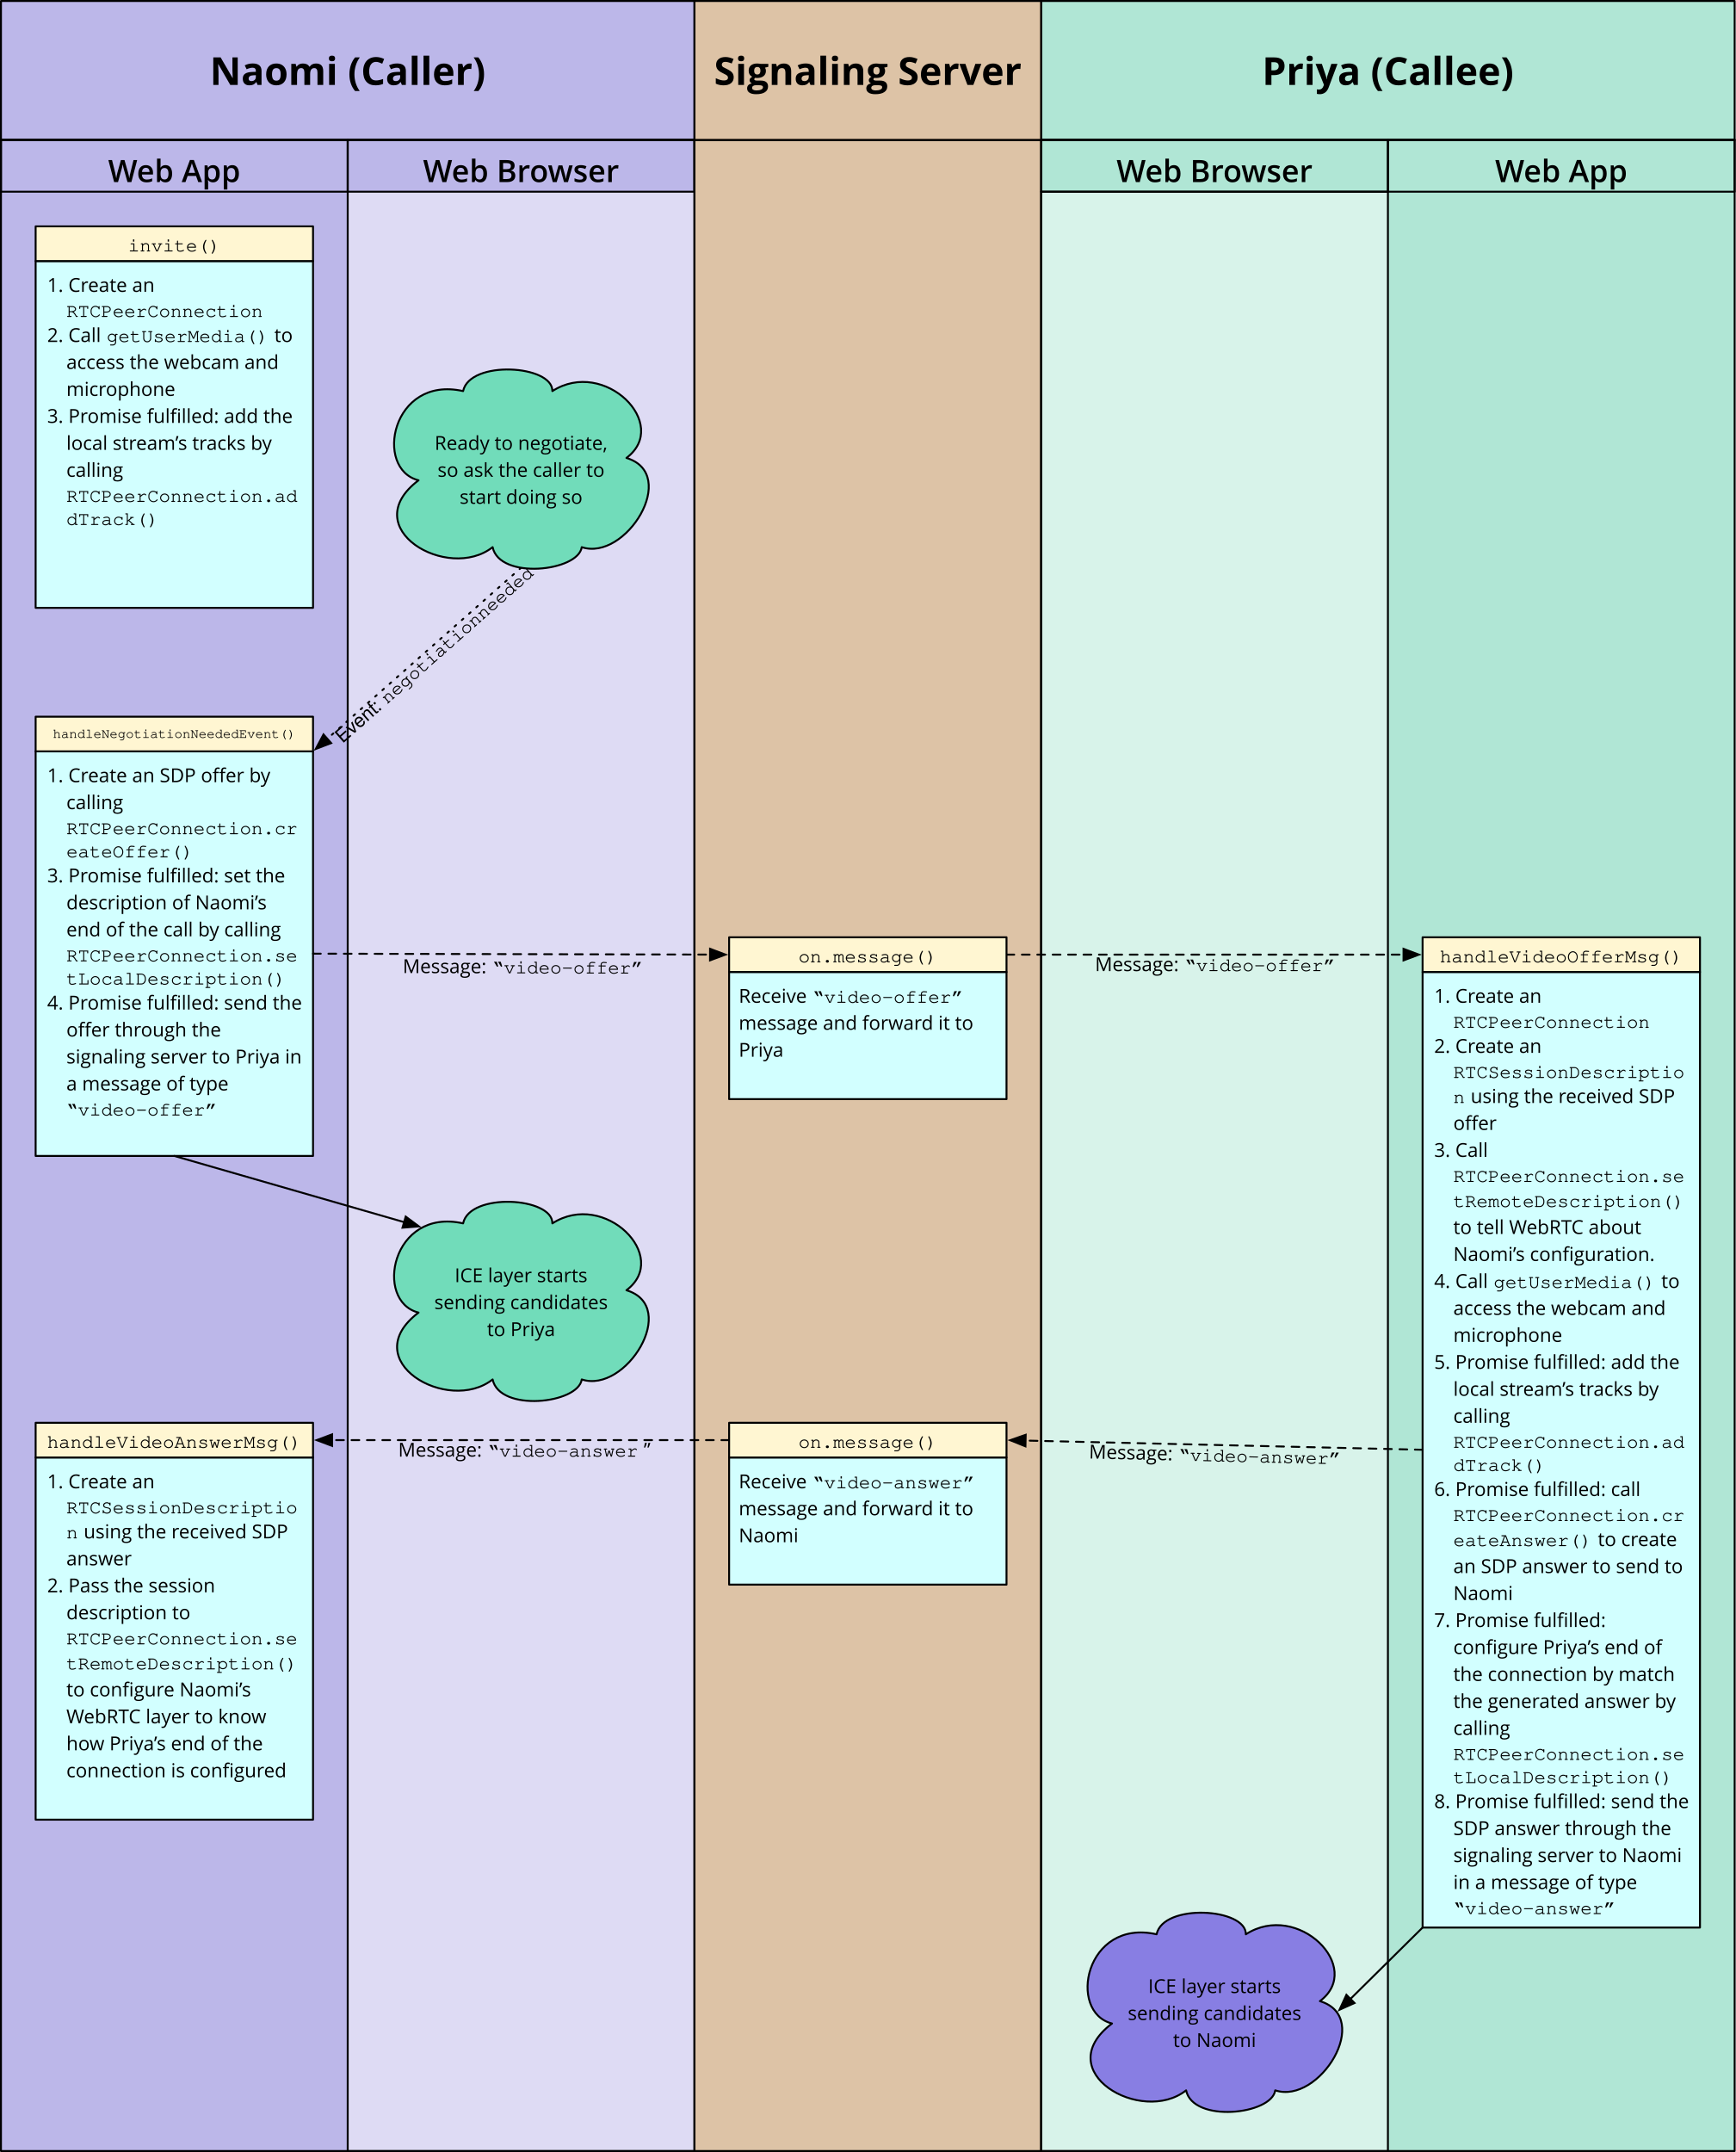
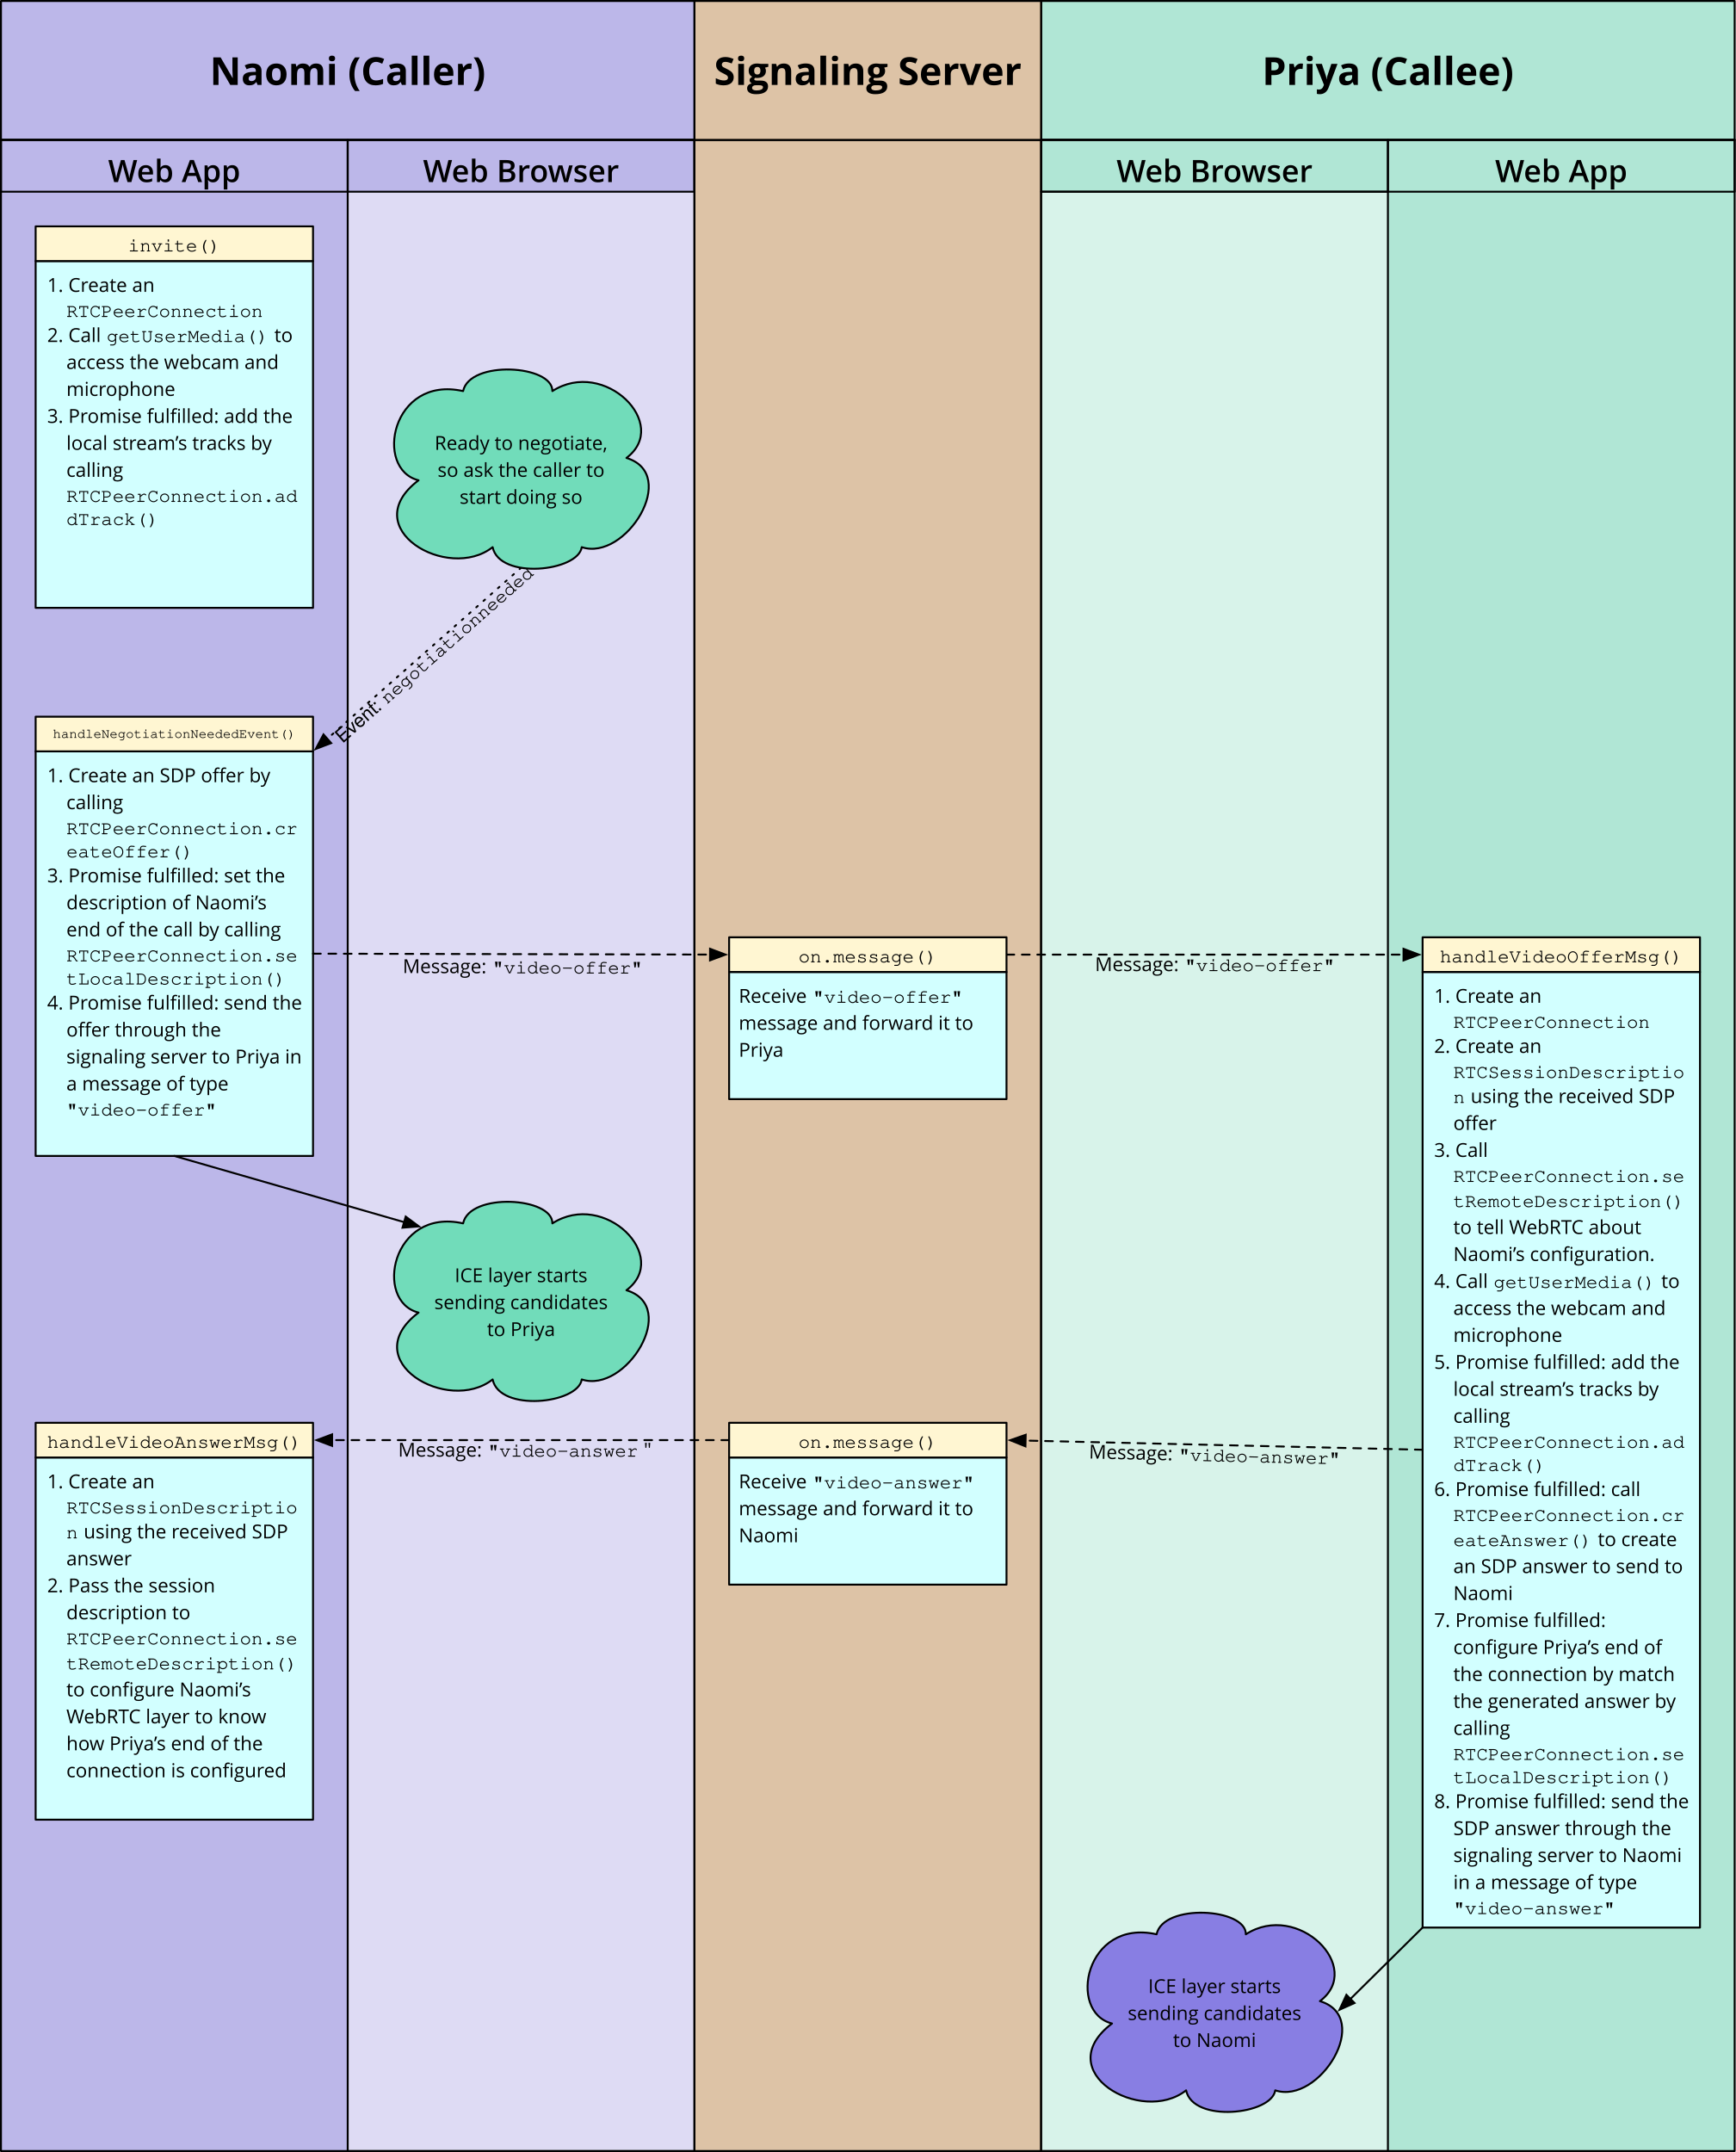
<svg xmlns="http://www.w3.org/2000/svg" viewBox="17.5 8.5 901 1117" width="901" height="1117">
  <defs>
    <marker orient="auto" overflow="visible" markerUnits="strokeWidth" id="a" stroke-linejoin="miter" stroke-miterlimit="10" viewBox="-1 -4 10 8" markerWidth="10" markerHeight="8" color="#000">
      <path d="M8 0L0-3v6z" fill="currentColor" stroke="currentColor" />
    </marker>
  </defs>
  <g fill="none">
    <path fill="#887ee3" fill-opacity=".5" d="M18 81.165h360V1125H18z" />
    <path stroke="#000" stroke-linecap="round" stroke-linejoin="round" d="M18 81.165h360V1125H18z" />
    <path fill="#71dcba" fill-opacity=".5" d="M558 81.165h360V1125H558z" />
    <path stroke="#000" stroke-linecap="round" stroke-linejoin="round" d="M558 81.165h360V1125H558z" />
    <path fill="#cb965c" fill-opacity=".5" d="M378 81.165h180V1125H378z" />
    <path stroke="#000" stroke-linecap="round" stroke-linejoin="round" d="M378 81.165h180V1125H378z" />
    <path fill="#71dcba" fill-opacity=".5" d="M558 9h360v72.165H558z" />
    <path stroke="#000" stroke-linecap="round" stroke-linejoin="round" d="M558 9h360v72.165H558z" />
    <text transform="translate(563 31.583)" fill="#000">
      <tspan font-family="Open Sans" font-size="20" font-weight="700" x="109.692" y="21">Priya (Callee)</tspan>
    </text>
    <path fill="#cb965c" fill-opacity=".5" d="M378 9h180v72.165H378z" />
    <path stroke="#000" stroke-linecap="round" stroke-linejoin="round" d="M378 9h180v72.165H378z" />
    <text transform="translate(383 31.583)" fill="#000">
      <tspan font-family="Open Sans" font-size="20" font-weight="700" x="5.161" y="21">Signaling Server</tspan>
    </text>
    <path fill="#887ee3" fill-opacity=".5" d="M18 9h360v72.165H18z" />
    <path stroke="#000" stroke-linecap="round" stroke-linejoin="round" d="M18 9h360v72.165H18z" />
    <text transform="translate(23 31.583)" fill="#000">
      <tspan font-family="Open Sans" font-size="20" font-weight="700" x="103.428" y="21">Naomi (Caller)</tspan>
    </text>
    <path fill="#fff" fill-opacity=".503" d="M558 108h180v1017H558z" />
    <path stroke="#000" stroke-linecap="round" stroke-linejoin="round" d="M558 108h180v1017H558zM18 81h180v27H18z" />
    <text transform="translate(23 86)" fill="#000">
      <tspan font-family="Open Sans" font-size="16" font-weight="600" x="50.664" y="17">Web App</tspan>
    </text>
    <path stroke="#000" stroke-linecap="round" stroke-linejoin="round" d="M558 81h180v27H558z" />
    <text transform="translate(563 86)" fill="#000">
      <tspan font-family="Open Sans" font-size="16" font-weight="600" x="34.137" y="17">Web Browser</tspan>
    </text>
    <path stroke="#000" stroke-linecap="round" stroke-linejoin="round" d="M738 81h180v27H738z" />
    <text transform="translate(743 86)" fill="#000">
      <tspan font-family="Open Sans" font-size="16" font-weight="600" x="50.664" y="17">Web App</tspan>
    </text>
    <path fill="#d2ffff" d="M36 144h144v180H36z" />
    <path stroke="#000" stroke-linecap="round" stroke-linejoin="round" d="M36 144h144v180H36z" />
    <text transform="translate(41 149)" fill="#000">
      <tspan font-family="Open Sans" font-size="10" font-weight="400" x="1" y="11">1. Create an </tspan>
      <tspan font-family="Courier" font-size="10" font-weight="400" x="10.95" y="24">RTCPeerConnection</tspan>
      <tspan font-family="Open Sans" font-size="10" font-weight="400" x="1" y="37">2. Call </tspan>
      <tspan font-family="Courier" font-size="10" font-weight="400" y="37">getUserMedia()</tspan>
      <tspan font-family="Open Sans" font-size="10" font-weight="400" y="37"> to </tspan>
      <tspan font-family="Open Sans" font-size="10" font-weight="400" x="10.95" y="51">access the webcam and </tspan>
      <tspan font-family="Open Sans" font-size="10" font-weight="400" x="10.95" y="65">microphone</tspan>
      <tspan font-family="Open Sans" font-size="10" font-weight="400" x="1" y="79">3. Promise fulfilled: add the </tspan>
      <tspan font-family="Open Sans" font-size="10" font-weight="400" x="10.95" y="93">local stream’s tracks by </tspan>
      <tspan font-family="Open Sans" font-size="10" font-weight="400" x="10.95" y="107">calling </tspan>
      <tspan font-family="Courier" font-size="10" font-weight="400" x="10.95" y="120">RTCPeerConnection.ad</tspan>
      <tspan font-family="Courier" font-size="10" font-weight="400" x="10.95" y="132">dTrack()</tspan>
    </text>
    <path fill="#fff6d2" d="M36 126h144v18H36z" />
    <path stroke="#000" stroke-linecap="round" stroke-linejoin="round" d="M36 126h144v18H36z" />
    <text transform="translate(41 129)" fill="#000">
      <tspan font-family="Courier" font-size="10" font-weight="400" x="42.996" y="10">invite()</tspan>
    </text>
    <path fill="#fff" fill-opacity=".503" d="M198 108h180v1017H198z" />
    <path stroke="#000" stroke-linecap="round" stroke-linejoin="round" d="M198 108h180v1017H198zm0-27h180v27H198z" />
    <text transform="translate(203 86)" fill="#000">
      <tspan font-family="Open Sans" font-size="16" font-weight="600" x="34.137" y="17">Web Browser</tspan>
    </text>
    <path fill="#d2ffff" d="M36 398.5h144v210H36z" />
    <path stroke="#000" stroke-linecap="round" stroke-linejoin="round" d="M36 398.5h144v210H36z" />
    <text transform="translate(41 403.5)" fill="#000">
      <tspan font-family="Open Sans" font-size="10" font-weight="400" x="1" y="11">1. Create an SDP offer by </tspan>
      <tspan font-family="Open Sans" font-size="10" font-weight="400" x="10.95" y="25">calling </tspan>
      <tspan font-family="Courier" font-size="10" font-weight="400" x="10.95" y="38">RTCPeerConnection.cr</tspan>
      <tspan font-family="Courier" font-size="10" font-weight="400" x="10.95" y="50">eateOffer()</tspan>
      <tspan font-family="Open Sans" font-size="10" font-weight="400" x="1" y="63">3. Promise fulfilled: set the </tspan>
      <tspan font-family="Open Sans" font-size="10" font-weight="400" x="10.95" y="77">description of Naomi’s </tspan>
      <tspan font-family="Open Sans" font-size="10" font-weight="400" x="10.95" y="91">end of the call by calling </tspan>
      <tspan font-family="Courier" font-size="10" font-weight="400" x="10.95" y="104">RTCPeerConnection.se</tspan>
      <tspan font-family="Courier" font-size="10" font-weight="400" x="10.95" y="116">tLocalDescription()</tspan>
      <tspan font-family="Open Sans" font-size="10" font-weight="400" x="1" y="129">4. Promise fulfilled: send the </tspan>
      <tspan font-family="Open Sans" font-size="10" font-weight="400" x="10.95" y="143">offer through the </tspan>
      <tspan font-family="Open Sans" font-size="10" font-weight="400" x="10.95" y="157">signaling server to Priya in </tspan>
      <tspan font-family="Open Sans" font-size="10" font-weight="400" x="10.95" y="171">a message of type </tspan>
-       <tspan font-family="Courier" font-size="10" font-weight="400" x="10.95" y="184">“video-offer”</tspan>
+       <tspan font-family="Courier" font-size="10" font-weight="400" x="10.95" y="184">"video-offer"</tspan>
    </text>
    <path fill="#fff6d2" d="M36 380.5h144v18H36z" />
    <path stroke="#000" stroke-linecap="round" stroke-linejoin="round" d="M36 380.5h144v18H36z" />
    <text transform="translate(41 385.5)" fill="#000">
      <tspan font-family="Courier" font-size="7" font-weight="400" x="3.99" y="6">handleNegotiationNeededEvent()</tspan>
    </text>
    <path marker-end="url(#a)" stroke="#000" stroke-linecap="round" stroke-linejoin="round" stroke-dasharray="4.0,4.0" d="M180 503.5l206.1.477" />
    <text transform="rotate(.133 -216390.778 97669.229)" fill="#000">
      <tspan font-family="Open Sans" font-size="10" font-weight="400" x=".449" y="11">Message: </tspan>
-       <tspan font-family="Courier" font-size="10" font-weight="400" y="11">“video-offer”</tspan>
+       <tspan font-family="Courier" font-size="10" font-weight="400" y="11">"video-offer"</tspan>
    </text>
    <path d="M234.773 689.8c-23.273-5.8-13.992-54.632 23.134-46.3 3.444-16.242 46.617-13.606 46.335 0 27.07-17.402 61.665 17.297 38.46 34.7 27.845 8.436-.35 53.893-23.202 46.3-1.829 12.657-42.68 17.086-46.266 0-23.132 18.247-71.366-9.809-38.46-34.7z" fill="#71dcba" />
    <path d="M234.773 689.8c-23.273-5.8-13.992-54.632 23.134-46.3 3.444-16.242 46.617-13.606 46.335 0 27.07-17.402 61.665 17.297 38.46 34.7 27.845 8.436-.35 53.893-23.202 46.3-1.829 12.657-42.68 17.086-46.266 0-23.132 18.247-71.366-9.809-38.46-34.7z" stroke="#000" stroke-linecap="round" stroke-linejoin="round" />
    <text transform="translate(242.6 663)" fill="#000">
      <tspan font-family="Open Sans" font-size="10" font-weight="400" x="10.94" y="11">ICE layer starts </tspan>
      <tspan font-family="Open Sans" font-size="10" font-weight="400" x=".346" y="25">sending candidates </tspan>
      <tspan font-family="Open Sans" font-size="10" font-weight="400" x="27.7" y="39">to Priya</tspan>
    </text>
    <path marker-end="url(#a)" stroke="#000" stroke-linecap="round" stroke-linejoin="round" d="M108 608.5l119.276 34.352" />
    <path fill="#d2ffff" d="M756 513h144v496H756z" />
    <path stroke="#000" stroke-linecap="round" stroke-linejoin="round" d="M756 513h144v496H756z" />
    <text transform="translate(761 518)" fill="#000">
      <tspan font-family="Open Sans" font-size="10" font-weight="400" x="1" y="11">1. Create an </tspan>
      <tspan font-family="Courier" font-size="10" font-weight="400" x="10.95" y="24">RTCPeerConnection</tspan>
      <tspan font-family="Open Sans" font-size="10" font-weight="400" x="1" y="37">2. Create an </tspan>
      <tspan font-family="Courier" font-size="10" font-weight="400" x="10.95" y="50">RTCSessionDescriptio</tspan>
      <tspan font-family="Courier" font-size="10" font-weight="400" x="10.95" y="63">n</tspan>
      <tspan font-family="Open Sans" font-size="10" font-weight="400" y="63"> using the received SDP </tspan>
      <tspan font-family="Open Sans" font-size="10" font-weight="400" x="10.95" y="77">offer</tspan>
      <tspan font-family="Open Sans" font-size="10" font-weight="400" x="1" y="91">3. Call </tspan>
      <tspan font-family="Courier" font-size="10" font-weight="400" x="10.95" y="104">RTCPeerConnection.se</tspan>
      <tspan font-family="Courier" font-size="10" font-weight="400" x="10.95" y="117">tRemoteDescription()</tspan>
      <tspan font-family="Open Sans" font-size="10" font-weight="400" y="117"> </tspan>
      <tspan font-family="Open Sans" font-size="10" font-weight="400" x="10.95" y="131">to tell WebRTC about </tspan>
      <tspan font-family="Open Sans" font-size="10" font-weight="400" x="10.95" y="145">Naomi’s configuration.</tspan>
      <tspan font-family="Open Sans" font-size="10" font-weight="400" x="1" y="159">4. Call </tspan>
      <tspan font-family="Courier" font-size="10" font-weight="400" y="159">getUserMedia()</tspan>
      <tspan font-family="Open Sans" font-size="10" font-weight="400" y="159"> to </tspan>
      <tspan font-family="Open Sans" font-size="10" font-weight="400" x="10.95" y="173">access the webcam and </tspan>
      <tspan font-family="Open Sans" font-size="10" font-weight="400" x="10.95" y="187">microphone</tspan>
      <tspan font-family="Open Sans" font-size="10" font-weight="400" x="1" y="201">5. Promise fulfilled: add the </tspan>
      <tspan font-family="Open Sans" font-size="10" font-weight="400" x="10.95" y="215">local stream’s tracks by </tspan>
      <tspan font-family="Open Sans" font-size="10" font-weight="400" x="10.95" y="229">calling </tspan>
      <tspan font-family="Courier" font-size="10" font-weight="400" x="10.95" y="242">RTCPeerConnection.ad</tspan>
      <tspan font-family="Courier" font-size="10" font-weight="400" x="10.95" y="254">dTrack()</tspan>
      <tspan font-family="Open Sans" font-size="10" font-weight="400" x="1" y="267">6. Promise fulfilled: call </tspan>
      <tspan font-family="Courier" font-size="10" font-weight="400" x="10.95" y="280">RTCPeerConnection.cr</tspan>
      <tspan font-family="Courier" font-size="10" font-weight="400" x="10.95" y="293">eateAnswer()</tspan>
      <tspan font-family="Open Sans" font-size="10" font-weight="400" y="293"> to create </tspan>
      <tspan font-family="Open Sans" font-size="10" font-weight="400" x="10.95" y="307">an SDP answer to send to </tspan>
      <tspan font-family="Open Sans" font-size="10" font-weight="400" x="10.95" y="321">Naomi</tspan>
      <tspan font-family="Open Sans" font-size="10" font-weight="400" x="1" y="335">7. Promise fulfilled: </tspan>
      <tspan font-family="Open Sans" font-size="10" font-weight="400" x="10.95" y="349">configure Priya’s end of </tspan>
      <tspan font-family="Open Sans" font-size="10" font-weight="400" x="10.95" y="363">the connection by match </tspan>
      <tspan font-family="Open Sans" font-size="10" font-weight="400" x="10.95" y="377">the generated answer by </tspan>
      <tspan font-family="Open Sans" font-size="10" font-weight="400" x="10.95" y="391">calling </tspan>
      <tspan font-family="Courier" font-size="10" font-weight="400" x="10.95" y="404">RTCPeerConnection.se</tspan>
      <tspan font-family="Courier" font-size="10" font-weight="400" x="10.95" y="416">tLocalDescription()</tspan>
      <tspan font-family="Open Sans" font-size="10" font-weight="400" x="1" y="429">8. Promise fulfilled: send the </tspan>
      <tspan font-family="Open Sans" font-size="10" font-weight="400" x="10.95" y="443">SDP answer through the </tspan>
      <tspan font-family="Open Sans" font-size="10" font-weight="400" x="10.95" y="457">signaling server to Naomi </tspan>
      <tspan font-family="Open Sans" font-size="10" font-weight="400" x="10.95" y="471">in a message of type </tspan>
-       <tspan font-family="Courier" font-size="10" font-weight="400" x="10.95" y="484">“video-answer”</tspan>
+       <tspan font-family="Courier" font-size="10" font-weight="400" x="10.95" y="484">"video-answer"</tspan>
    </text>
    <path fill="#fff6d2" d="M756 495h144v18H756z" />
    <path stroke="#000" stroke-linecap="round" stroke-linejoin="round" d="M756 495h144v18H756z" />
    <text transform="translate(761 498)" fill="#000">
      <tspan font-family="Courier" font-size="10" font-weight="400" x="3.99" y="10">handleVideoOfferMsg()</tspan>
    </text>
    <path marker-end="url(#a)" stroke="#000" stroke-linecap="round" stroke-linejoin="round" stroke-dasharray="4.0,4.0" d="M540 504h206.1" />
    <text transform="translate(585.5 501.56)" fill="#000">
      <tspan font-family="Open Sans" font-size="10" font-weight="400" x=".449" y="11">Message: </tspan>
-       <tspan font-family="Courier" font-size="10" font-weight="400" y="11">“video-offer”</tspan>
+       <tspan font-family="Courier" font-size="10" font-weight="400" y="11">"video-offer"</tspan>
    </text>
    <path marker-end="url(#a)" stroke="#000" stroke-linecap="round" stroke-linejoin="round" stroke-dasharray="4.0,4.0" d="M756 761l-206.103-4.771" />
    <text transform="rotate(1.326 -32309.396 25547.84)" fill="#000">
      <tspan font-family="Open Sans" font-size="10" font-weight="400" x=".449" y="11">Message: </tspan>
-       <tspan font-family="Courier" font-size="10" font-weight="400" y="11">“video-answer”</tspan>
+       <tspan font-family="Courier" font-size="10" font-weight="400" y="11">"video-answer"</tspan>
    </text>
    <path d="M594.773 1058.8c-23.273-5.8-13.992-54.632 23.134-46.3 3.444-16.242 46.617-13.606 46.335 0 27.07-17.402 61.665 17.297 38.46 34.7 27.845 8.436-.35 53.893-23.202 46.3-1.829 12.657-42.68 17.086-46.266 0-23.132 18.247-71.366-9.809-38.46-34.7z" fill="#887ee3" />
    <path d="M594.773 1058.8c-23.273-5.8-13.992-54.632 23.134-46.3 3.444-16.242 46.617-13.606 46.335 0 27.07-17.402 61.665 17.297 38.46 34.7 27.845 8.436-.35 53.893-23.202 46.3-1.829 12.657-42.68 17.086-46.266 0-23.132 18.247-71.366-9.809-38.46-34.7z" stroke="#000" stroke-linecap="round" stroke-linejoin="round" />
    <text transform="translate(602.6 1032)" fill="#000">
      <tspan font-family="Open Sans" font-size="10" font-weight="400" x="10.94" y="11">ICE layer starts </tspan>
      <tspan font-family="Open Sans" font-size="10" font-weight="400" x=".346" y="25">sending candidates </tspan>
      <tspan font-family="Open Sans" font-size="10" font-weight="400" x="23.83" y="39">to Naomi</tspan>
    </text>
    <path marker-end="url(#a)" stroke="#000" stroke-linecap="round" stroke-linejoin="round" d="M756 1009l-37.442 37.038" />
    <path fill="#d2ffff" d="M36 765h144v188H36z" />
    <path stroke="#000" stroke-linecap="round" stroke-linejoin="round" d="M36 765h144v188H36z" />
    <text transform="translate(41 770)" fill="#000">
      <tspan font-family="Open Sans" font-size="10" font-weight="400" x="1" y="11">1. Create an </tspan>
      <tspan font-family="Courier" font-size="10" font-weight="400" x="10.95" y="24">RTCSessionDescriptio</tspan>
      <tspan font-family="Courier" font-size="10" font-weight="400" x="10.95" y="37">n</tspan>
      <tspan font-family="Open Sans" font-size="10" font-weight="400" y="37"> using the received SDP </tspan>
      <tspan font-family="Open Sans" font-size="10" font-weight="400" x="10.95" y="51">answer</tspan>
      <tspan font-family="Open Sans" font-size="10" font-weight="400" x="1" y="65">2. Pass the session </tspan>
      <tspan font-family="Open Sans" font-size="10" font-weight="400" x="10.95" y="79">description to </tspan>
      <tspan font-family="Courier" font-size="10" font-weight="400" x="10.95" y="92">RTCPeerConnection.se</tspan>
      <tspan font-family="Courier" font-size="10" font-weight="400" x="10.95" y="105">tRemoteDescription()</tspan>
      <tspan font-family="Open Sans" font-size="10" font-weight="400" y="105"> </tspan>
      <tspan font-family="Open Sans" font-size="10" font-weight="400" x="10.95" y="119">to configure Naomi’s </tspan>
      <tspan font-family="Open Sans" font-size="10" font-weight="400" x="10.95" y="133">WebRTC layer to know </tspan>
      <tspan font-family="Open Sans" font-size="10" font-weight="400" x="10.95" y="147">how Priya’s end of the </tspan>
      <tspan font-family="Open Sans" font-size="10" font-weight="400" x="10.95" y="161">connection is configured</tspan>
    </text>
    <path fill="#fff6d2" d="M36 747h144v18H36z" />
    <path stroke="#000" stroke-linecap="round" stroke-linejoin="round" d="M36 747h144v18H36z" />
    <text transform="translate(41 750)" fill="#000">
      <tspan font-family="Courier" font-size="10" font-weight="400" x=".989" y="10">handleVideoAnswerMsg()</tspan>
    </text>
    <path marker-end="url(#a)" stroke="#000" stroke-linecap="round" stroke-linejoin="round" stroke-dasharray="4.0,4.0" d="M396 756H189.9" />
    <text transform="translate(224 753.56)" fill="#000">
      <tspan font-family="Open Sans" font-size="10" font-weight="400" x=".199" y="11">Message: </tspan>
-       <tspan font-family="Courier" font-size="10" font-weight="400" y="11">“video-answer</tspan>
-       <tspan font-family="Open Sans" font-size="10" font-weight="400" y="11">”</tspan>
+       <tspan font-family="Courier" font-size="10" font-weight="400" y="11">"video-answer</tspan>
+       <tspan font-family="Open Sans" font-size="10" font-weight="400" y="11">"</tspan>
    </text>
    <path fill="#d2ffff" d="M396 513h144v66H396z" />
    <path stroke="#000" stroke-linecap="round" stroke-linejoin="round" d="M396 513h144v66H396z" />
    <text transform="translate(401 518)" fill="#000">
      <tspan font-family="Open Sans" font-size="10" font-weight="400" x="0" y="11">Receive</tspan>
-       <tspan font-family="Courier" font-size="10" font-weight="400" y="11"> “video-offer” </tspan>
+       <tspan font-family="Courier" font-size="10" font-weight="400" y="11"> "video-offer" </tspan>
      <tspan font-family="Open Sans" font-size="10" font-weight="400" x="0" y="25">message and forward it to </tspan>
      <tspan font-family="Open Sans" font-size="10" font-weight="400" x="0" y="39">Priya</tspan>
    </text>
    <path fill="#fff6d2" d="M396 495h144v18H396z" />
    <path stroke="#000" stroke-linecap="round" stroke-linejoin="round" d="M396 495h144v18H396z" />
    <text transform="translate(401 498)" fill="#000">
      <tspan font-family="Courier" font-size="10" font-weight="400" x="30.994" y="10">on.message()</tspan>
    </text>
    <path fill="#d2ffff" d="M396 765h144v66H396z" />
    <path stroke="#000" stroke-linecap="round" stroke-linejoin="round" d="M396 765h144v66H396z" />
    <text transform="translate(401 770)" fill="#000">
      <tspan font-family="Open Sans" font-size="10" font-weight="400" x="0" y="11">Receive </tspan>
-       <tspan font-family="Courier" font-size="10" font-weight="400" y="11">“video-answer”</tspan>
+       <tspan font-family="Courier" font-size="10" font-weight="400" y="11">"video-answer"</tspan>
      <tspan font-family="Open Sans" font-size="10" font-weight="400" y="11"> </tspan>
      <tspan font-family="Open Sans" font-size="10" font-weight="400" x="0" y="25">message and forward it to </tspan>
      <tspan font-family="Open Sans" font-size="10" font-weight="400" x="0" y="39">Naomi</tspan>
    </text>
    <path fill="#fff6d2" d="M396 747h144v18H396z" />
    <path stroke="#000" stroke-linecap="round" stroke-linejoin="round" d="M396 747h144v18H396z" />
    <text transform="translate(401 750)" fill="#000">
      <tspan font-family="Courier" font-size="10" font-weight="400" x="30.994" y="10">on.message()</tspan>
    </text>
    <path marker-end="url(#a)" stroke="#000" stroke-linecap="round" stroke-linejoin="round" stroke-dasharray="1.0,4.0" d="M288 303.202L187.423 391.95" />
    <text transform="rotate(-41.425 606.24 -55.815)" fill="#000">
      <tspan font-family="Helvetica Neue" font-size="10" font-weight="400" x=".117" y="10">Event: </tspan>
      <tspan font-family="Courier" font-size="10" font-weight="400" y="10">negotiationneeded</tspan>
    </text>
    <path d="M234.773 257.8c-23.273-5.8-13.992-54.632 23.134-46.3 3.444-16.242 46.617-13.606 46.335 0 27.07-17.402 61.665 17.297 38.46 34.7 27.845 8.436-.35 53.893-23.202 46.3-1.829 12.657-42.68 17.086-46.266 0-23.132 18.247-71.366-9.809-38.46-34.7z" fill="#71dcba" />
    <path d="M234.773 257.8c-23.273-5.8-13.992-54.632 23.134-46.3 3.444-16.242 46.617-13.606 46.335 0 27.07-17.402 61.665 17.297 38.46 34.7 27.845 8.436-.35 53.893-23.202 46.3-1.829 12.657-42.68 17.086-46.266 0-23.132 18.247-71.366-9.809-38.46-34.7z" stroke="#000" stroke-linecap="round" stroke-linejoin="round" />
    <text transform="translate(242.6 231)" fill="#000">
      <tspan font-family="Open Sans" font-size="10" font-weight="400" x=".517" y="11">Ready to negotiate, </tspan>
      <tspan font-family="Open Sans" font-size="10" font-weight="400" x="2.048" y="25">so ask the caller to </tspan>
      <tspan font-family="Open Sans" font-size="10" font-weight="400" x="13.503" y="39">start doing so</tspan>
    </text>
  </g>
</svg>
